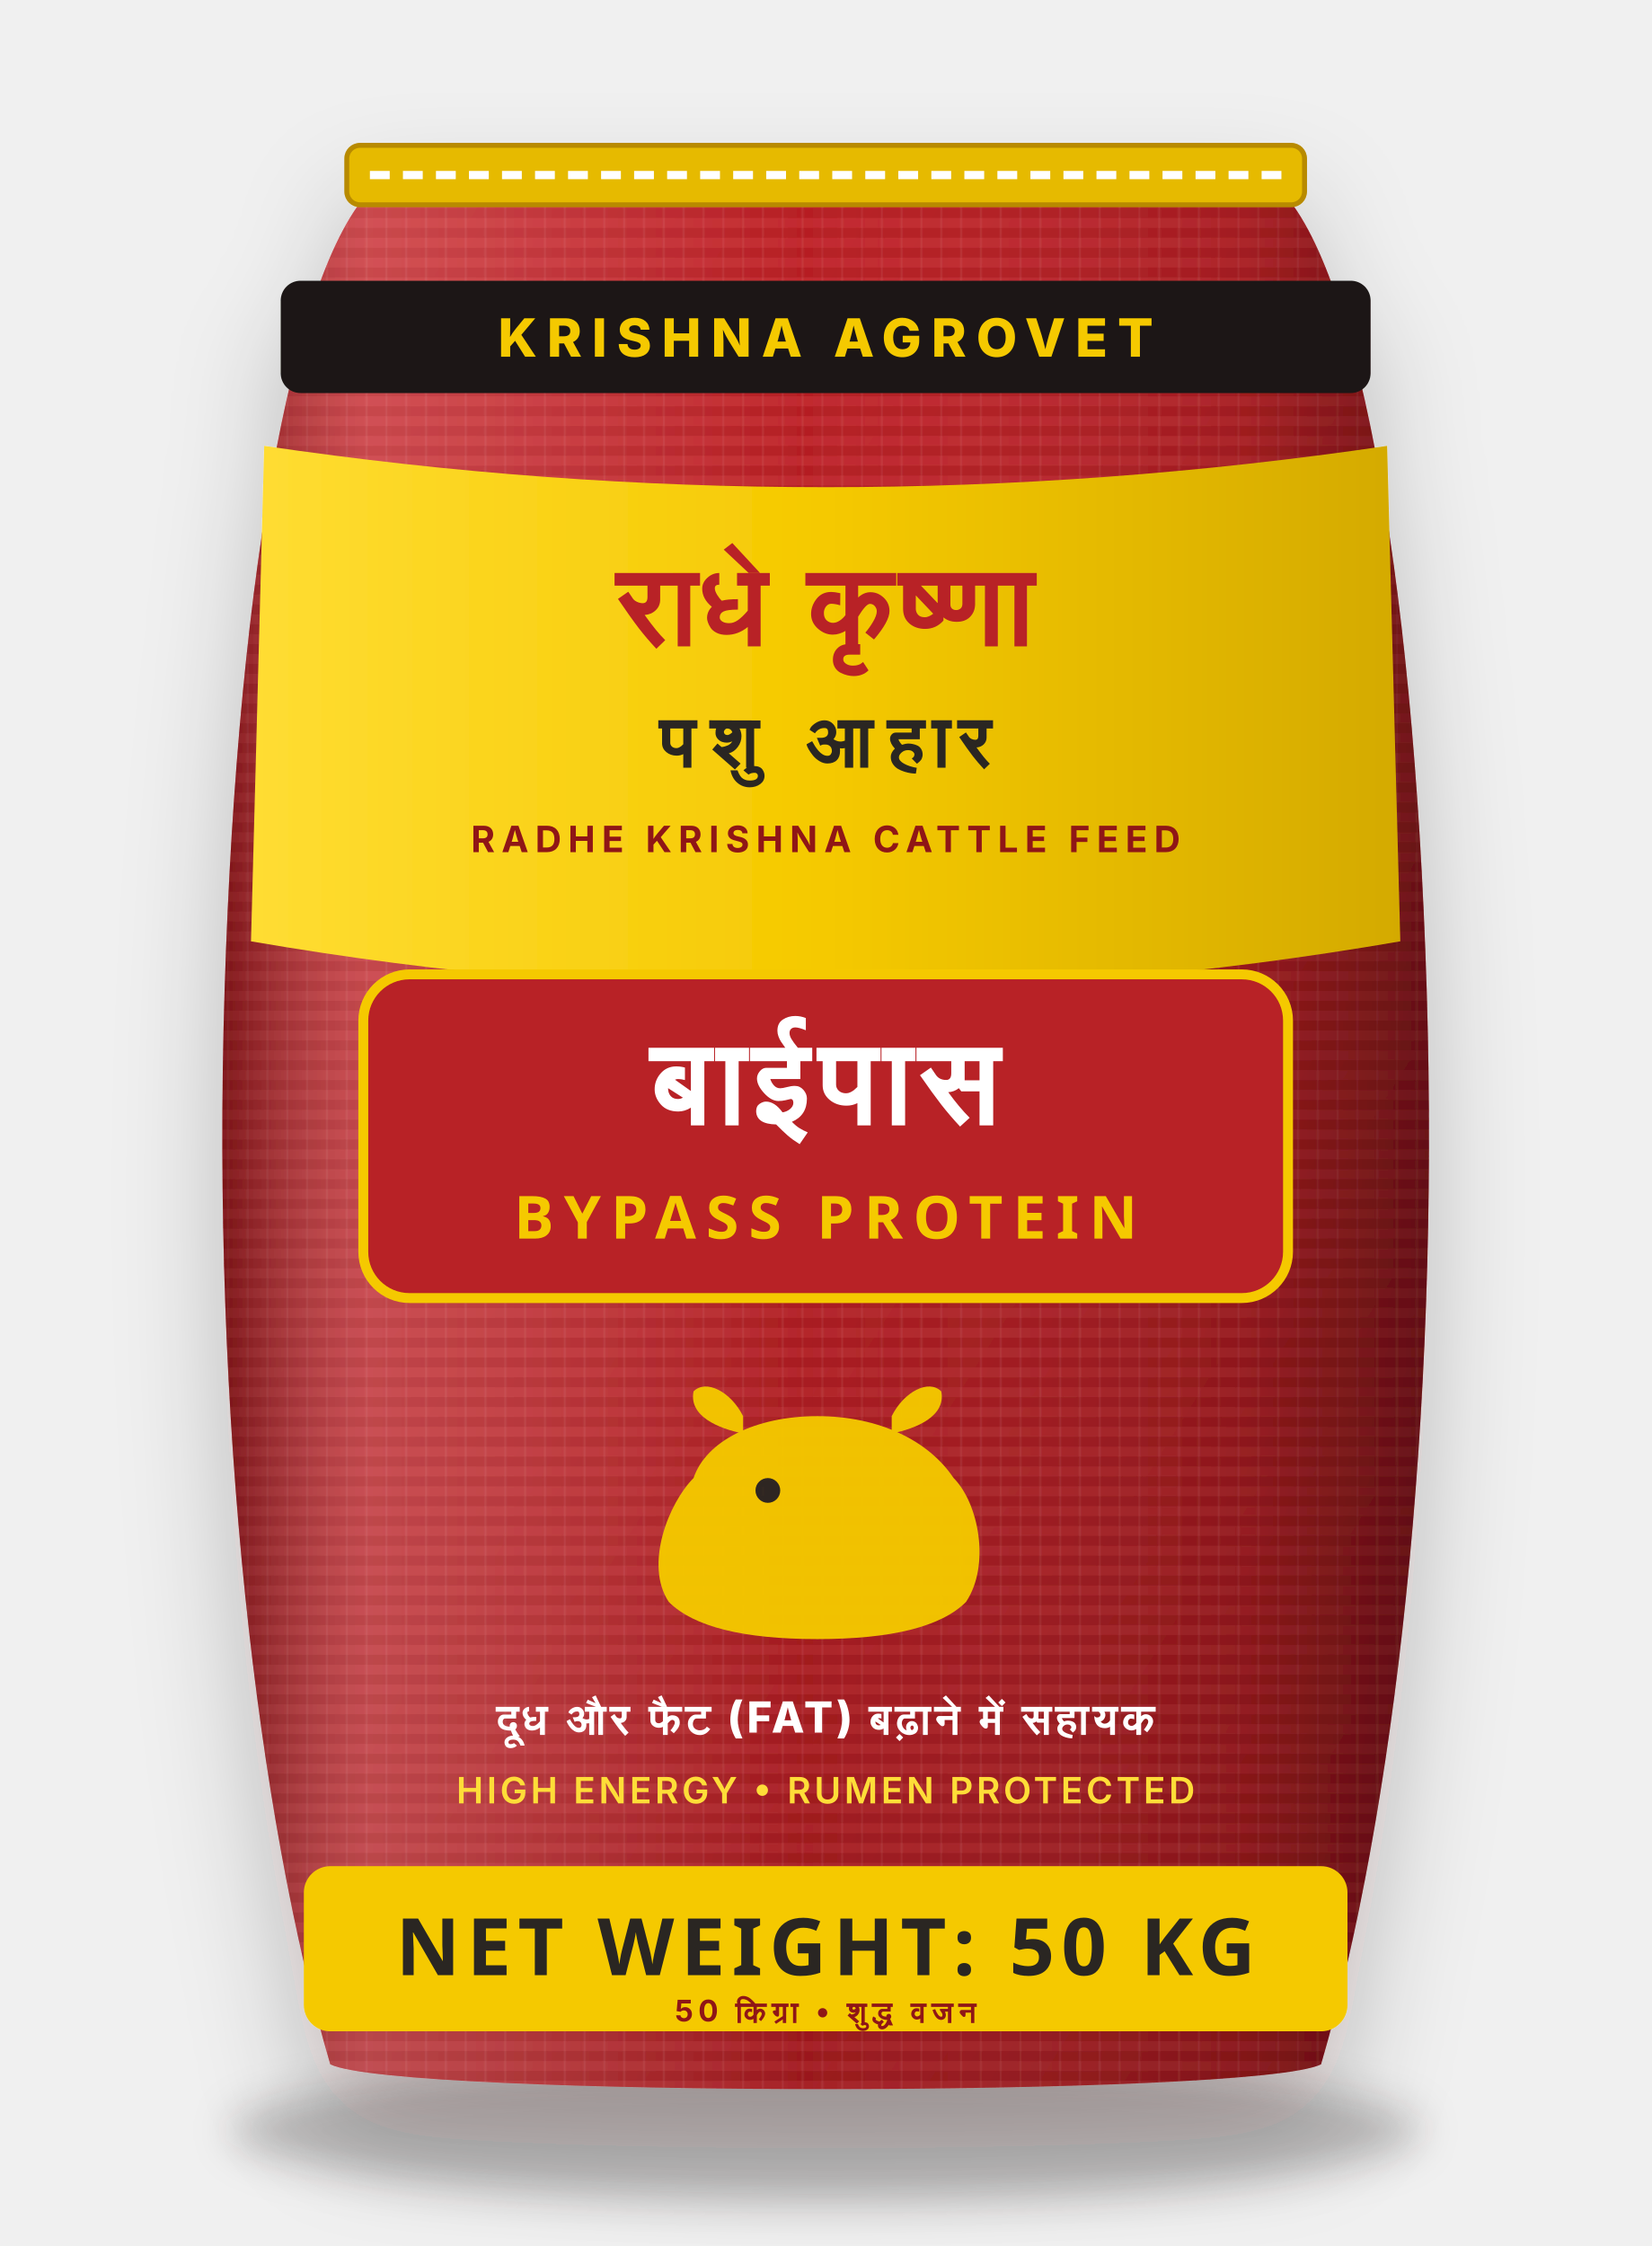
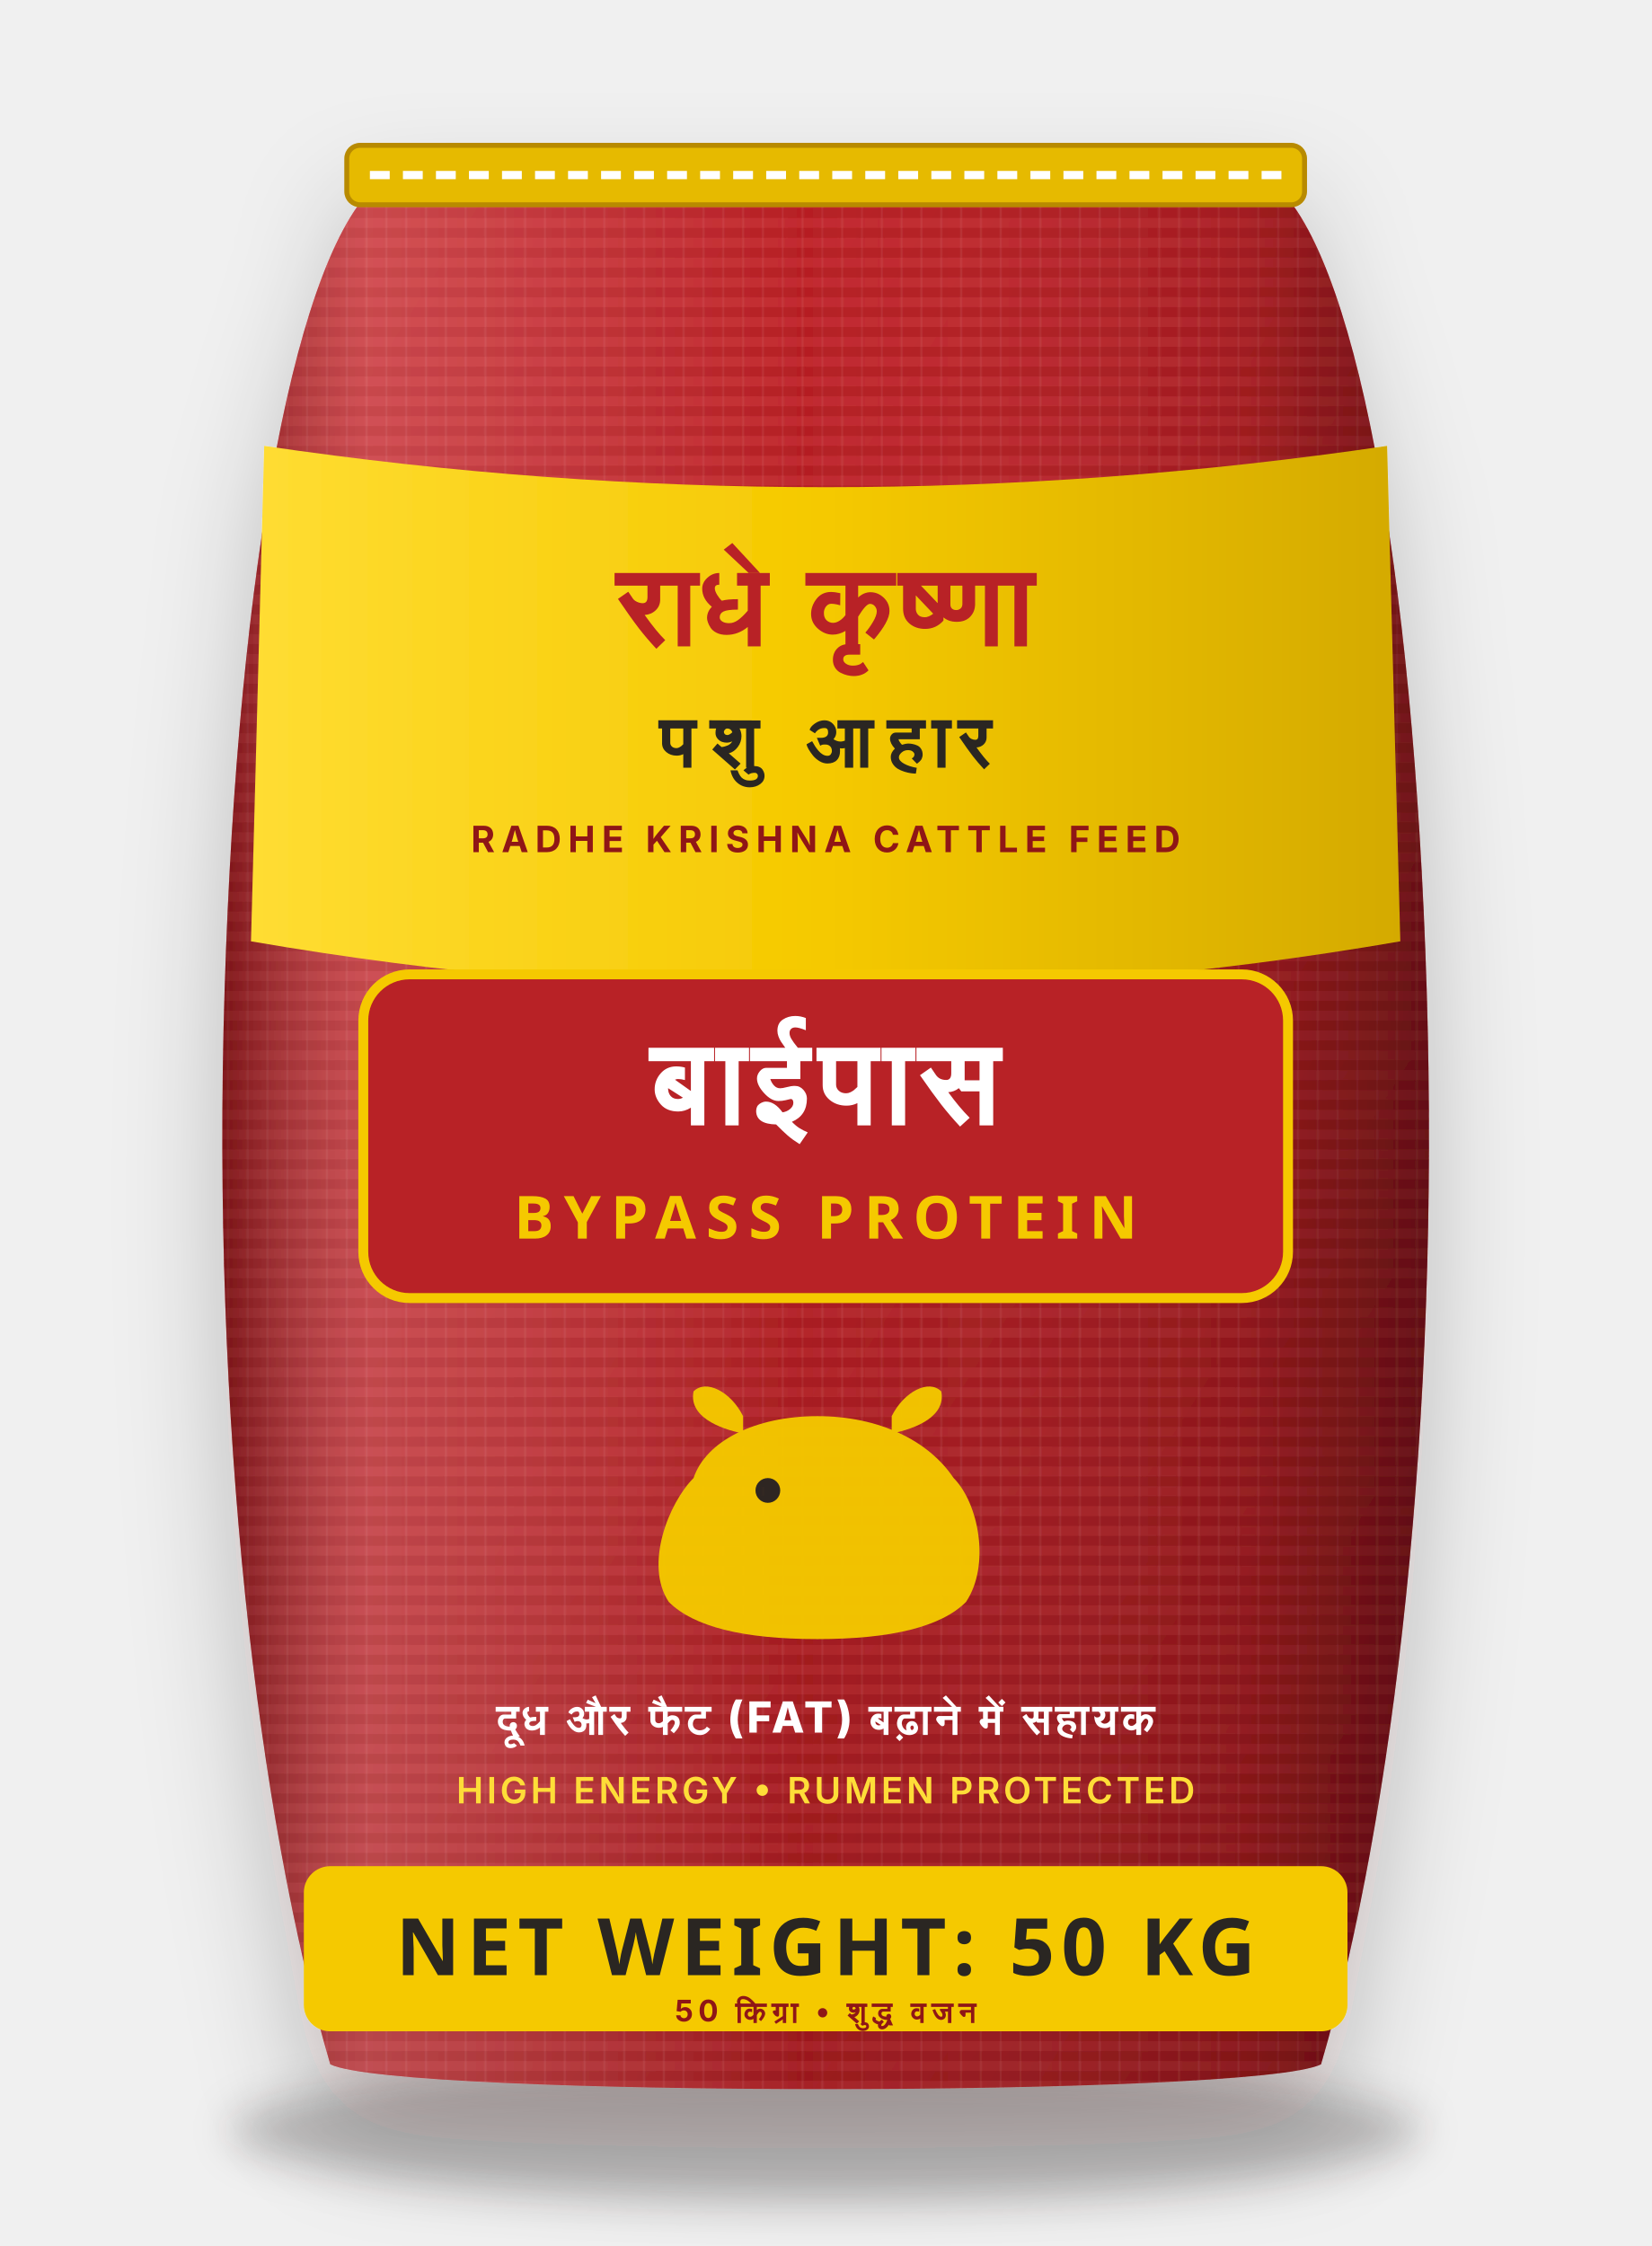
<svg xmlns="http://www.w3.org/2000/svg" viewBox="0 0 500 680" width="100%" height="100%">
  <defs>
    <filter id="bagShadow" x="-10%" y="-5%" width="125%" height="115%" filterUnits="userSpaceOnUse">
      <feDropShadow dx="0" dy="18" stdDeviation="16" flood-color="#1c1917" flood-opacity="0.22" />
    </filter>
    <linearGradient id="bag3dShade" x1="0%" y1="0%" x2="100%" y2="0%">
      <stop offset="0%" stop-color="#000" stop-opacity="0.32" />
      <stop offset="12%" stop-color="#fff" stop-opacity="0.18" />
      <stop offset="48%" stop-color="#fff" stop-opacity="0" />
      <stop offset="85%" stop-color="#000" stop-opacity="0.08" />
      <stop offset="100%" stop-color="#000" stop-opacity="0.35" />
    </linearGradient>
    <linearGradient id="redSackGrad" x1="0%" y1="0%" x2="100%" y2="100%">
      <stop offset="0%" stop-color="#C92228" />
      <stop offset="45%" stop-color="#B82025" />
      <stop offset="100%" stop-color="#8F1519" />
    </linearGradient>
    <linearGradient id="yellowAccentGrad" x1="0%" y1="0%" x2="100%" y2="0%">
      <stop offset="0%" stop-color="#FFDD33" />
      <stop offset="50%" stop-color="#F5C900" />
      <stop offset="100%" stop-color="#D4AA00" />
    </linearGradient>
    <pattern id="wovenPattern" width="6" height="6" patternUnits="userSpaceOnUse">
      <rect width="6" height="3" fill="#ffffff" fill-opacity="0.04" />
      <rect y="3" width="6" height="3" fill="#000000" fill-opacity="0.05" />
      <line x1="3" y1="0" x2="3" y2="6" stroke="#ffffff" stroke-width="0.7" stroke-opacity="0.06" />
    </pattern>
  </defs>
  <ellipse cx="250" cy="645" rx="180" ry="22" fill="#1c1917" opacity="0.25" filter="blur(6px)" />
  <g filter="url(#bagShadow)">
    <path d="M 115 55               C 140 50, 360 50, 385 55               C 410 75, 428 170, 432 300               C 436 430, 422 550, 400 625               C 380 635, 120 635, 100 625               C 78 550, 64 430, 68 300               C 72 170, 90 75, 115 55 Z" fill="url(#redSackGrad)" />
    <path d="M 115 55 C 140 50, 360 50, 385 55 C 410 75, 428 170, 432 300 C 436 430, 422 550, 400 625 C 380 635, 120 635, 100 625 C 78 550, 64 430, 68 300 C 72 170, 90 75, 115 55 Z" fill="url(#wovenPattern)" />
    <path d="M 115 55 C 140 50, 360 50, 385 55 C 410 75, 428 170, 432 300 C 436 430, 422 550, 400 625 C 380 635, 120 635, 100 625 C 78 550, 64 430, 68 300 C 72 170, 90 75, 115 55 Z" fill="url(#bag3dShade)" />
    <rect x="105" y="44" width="290" height="18" rx="4" fill="#E6BA00" stroke="#B88A00" stroke-width="1.5" />
    <line x1="112" y1="53" x2="388" y2="53" stroke="#FFFFFF" stroke-width="2.5" stroke-dasharray="6,4" />
-     <rect x="85" y="85" width="330" height="34" rx="6" fill="#1A1915" />
-     <text x="250" y="108" font-family="'Outfit', 'Inter', sans-serif" font-size="16" font-weight="800" fill="#F5C900" letter-spacing="3" text-anchor="middle">
-       KRISHNA AGROVET
-     </text>
    <path d="M 80 135 Q 250 160 420 135 L 424 285 Q 250 315 76 285 Z" fill="url(#yellowAccentGrad)" />
    <text x="250" y="195" font-family="'Outfit', sans-serif" font-size="34" font-weight="900" fill="#B82025" text-anchor="middle" letter-spacing="1">
      राधे कृष्णा
    </text>
    <text x="250" y="232" font-family="'Outfit', sans-serif" font-size="22" font-weight="800" fill="#292820" text-anchor="middle" letter-spacing="4">
      पशु आहार
    </text>
    <text x="250" y="258" font-family="'Inter', sans-serif" font-size="11" font-weight="700" fill="#8F1519" text-anchor="middle" letter-spacing="2">
      RADHE KRISHNA CATTLE FEED
    </text>
    <rect x="110" y="295" width="280" height="98" rx="14" fill="#B82025" stroke="#F5C900" stroke-width="3" />
    <text x="250" y="340" font-family="'Outfit', sans-serif" font-size="36" font-weight="900" fill="#FFFFFF" text-anchor="middle" letter-spacing="2">
      बाईपास
    </text>
    <text x="250" y="375" font-family="'Outfit', sans-serif" font-size="18" font-weight="800" fill="#F5C900" text-anchor="middle" letter-spacing="3">
      BYPASS PROTEIN
    </text>
    <g transform="translate(195, 410) scale(0.75)" fill="#F5C900" opacity="0.95">
      <path d="M 20 50 C 25 35, 45 25, 70 25 C 95 25, 115 35, 125 50 C 135 60, 140 85, 130 100 C 120 110, 100 115, 70 115 C 40 115, 20 110, 10 100 C 0 85, 10 60, 20 50 Z" />
      <circle cx="50" cy="55" r="5" fill="#292820" />
      <path d="M 40 25 C 35 15, 25 10, 20 15 C 18 25, 30 30, 40 32 Z" />
      <path d="M 100 25 C 105 15, 115 10, 120 15 C 122 25, 110 30, 100 32 Z" />
    </g>
    <text x="250" y="525" font-family="'Inter', sans-serif" font-size="13" font-weight="800" fill="#FFFFFF" text-anchor="middle" letter-spacing="1">
      दूध और फैट (FAT) बढ़ाने में सहायक
    </text>
    <text x="250" y="546" font-family="'Inter', sans-serif" font-size="11" font-weight="600" fill="#FEDD38" text-anchor="middle" letter-spacing="1">
      HIGH ENERGY • RUMEN PROTECTED
    </text>
    <rect x="92" y="565" width="316" height="50" rx="8" fill="#F5C900" />
    <text x="250" y="598" font-family="'Outfit', sans-serif" font-size="24" font-weight="900" fill="#292820" text-anchor="middle" letter-spacing="2">
      NET WEIGHT: 50 KG
    </text>
    <text x="250" y="612" font-family="'Inter', sans-serif" font-size="9" font-weight="700" fill="#8F1519" text-anchor="middle" letter-spacing="1.5">
      50 किग्रा • शुद्ध वजन
    </text>
  </g>
</svg>
